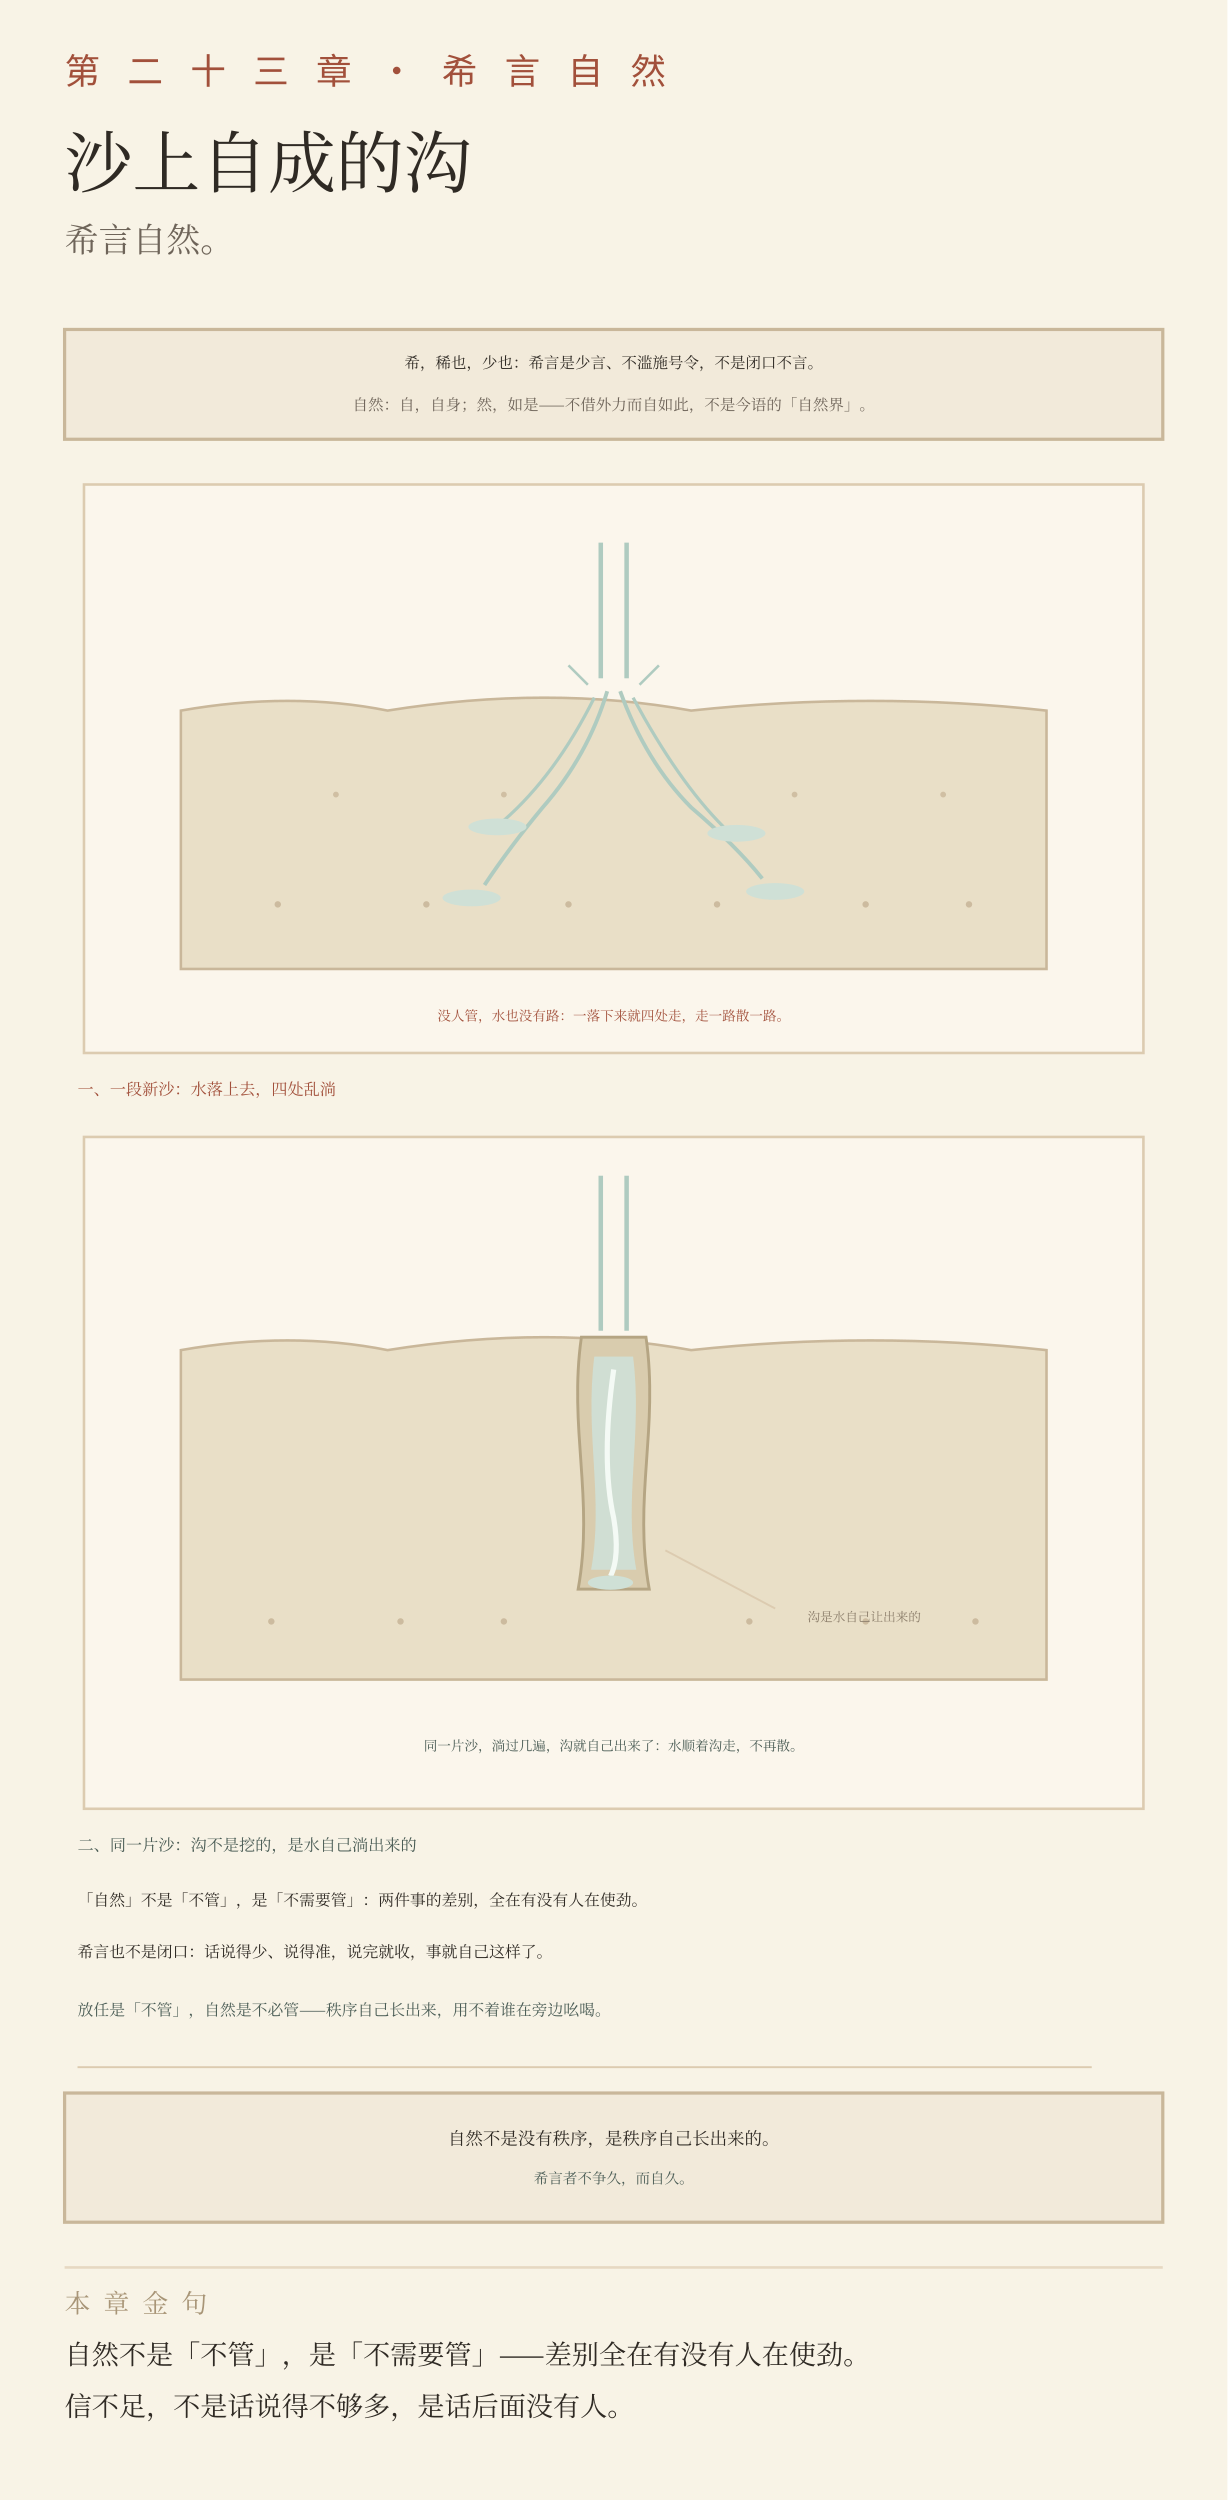
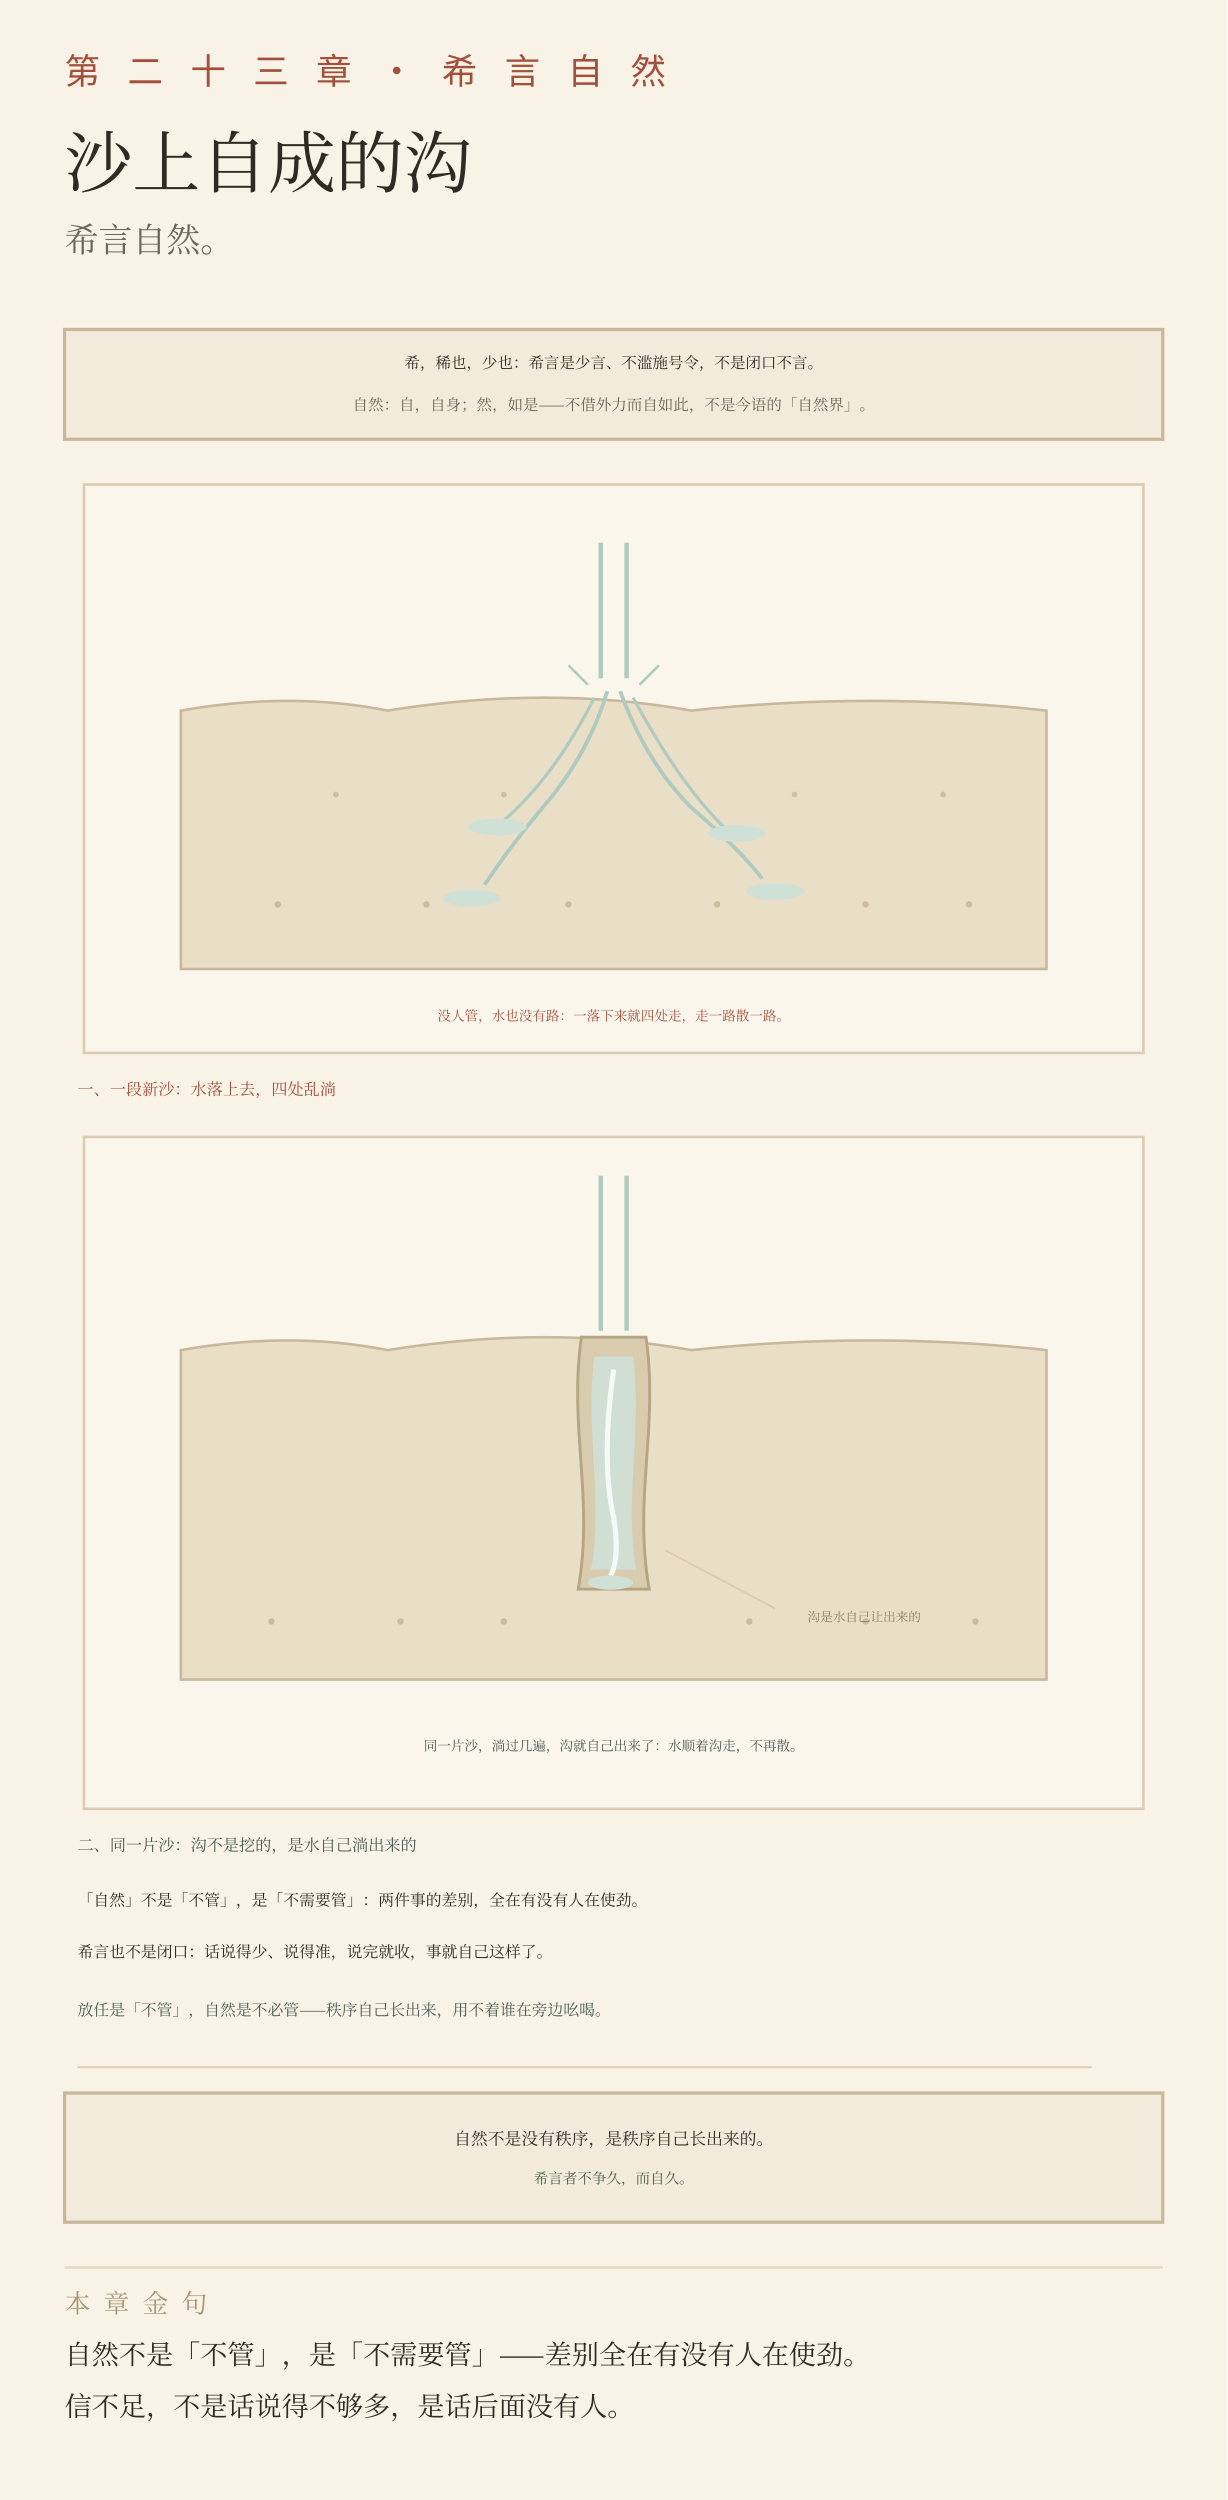
<svg xmlns="http://www.w3.org/2000/svg" viewBox="0 0 380 774" role="img" aria-label="自然不是没有秩序，是秩序自己长出来的" font-family="'Noto Serif CJK SC','Noto Serif SC','Songti SC',serif">
  <defs>
    <marker id="arr" viewBox="0 0 10 10" refX="9" refY="5" markerWidth="6" markerHeight="6" orient="auto">
      <path d="M0 0 L10 5 L0 10 z" fill="#6E6459" />
    </marker>
    <marker id="arr2" viewBox="0 0 10 10" refX="9" refY="5" markerWidth="6" markerHeight="6" orient="auto">
      <path d="M0 0 L10 5 L0 10 z" fill="#4A5C55" />
    </marker>
    <marker id="arrL" viewBox="0 0 10 10" refX="1" refY="5" markerWidth="6" markerHeight="6" orient="auto">
      <path d="M10 0 L0 5 L10 10 z" fill="#4A5C55" />
    </marker>
    <marker id="arrS" viewBox="0 0 10 10" refX="9" refY="5" markerWidth="6" markerHeight="6" orient="auto">
      <path d="M0 0 L10 5 L0 10 z" fill="#A2503B" />
    </marker>
  </defs>
  <rect x="0" y="0" width="380" height="774" fill="#F8F3E6" />
  <text x="20" y="26" font-size="11" fill="#A2503B" font-family="'Noto Sans CJK SC','Noto Sans SC',sans-serif" letter-spacing="3">第 二 十 三 章 · 希 言 自 然</text>
  <text x="20" y="58" font-size="21" fill="#2F2A24">沙上自成的沟</text>
  <text x="20" y="78" font-size="10.5" fill="#6E6459">希言自然。</text>
  <rect x="20" y="102" width="340" height="34" fill="#F2EADA" stroke="#C9B79A" stroke-width="1.0" />
  <text x="190" y="114" font-size="4.8" fill="#2F2A24" text-anchor="middle">希，稀也，少也：希言是少言、不滥施号令，不是闭口不言。</text>
  <text x="190" y="127" font-size="4.8" fill="#6E6459" text-anchor="middle">自然：自，自身；然，如是——不借外力而自如此，不是今语的「自然界」。</text>
  <rect x="26" y="150" width="328" height="176" fill="#FBF6EC" stroke="#DCCBB0" stroke-width="0.8" />
  <path d="M56,220 Q90,214 120,220 Q170,212 214,220 Q270,214 324,220 L324,300 L56,300 Z" fill="#E9DFC7" stroke="#C9B79A" stroke-width="0.8" />
  <circle cx="86" cy="280" r="1.0" fill="#C9B79A" opacity="0.9" />
  <circle cx="132" cy="280" r="1.0" fill="#C9B79A" opacity="0.9" />
  <circle cx="176" cy="280" r="1.0" fill="#C9B79A" opacity="0.9" />
  <circle cx="222" cy="280" r="1.0" fill="#C9B79A" opacity="0.9" />
  <circle cx="268" cy="280" r="1.0" fill="#C9B79A" opacity="0.9" />
  <circle cx="300" cy="280" r="1.0" fill="#C9B79A" opacity="0.9" />
  <circle cx="104" cy="246" r="0.9" fill="#C9B79A" opacity="0.8" />
  <circle cx="156" cy="246" r="0.9" fill="#C9B79A" opacity="0.8" />
  <circle cx="246" cy="246" r="0.9" fill="#C9B79A" opacity="0.8" />
  <circle cx="292" cy="246" r="0.9" fill="#C9B79A" opacity="0.8" />
  <line x1="186" y1="168" x2="186" y2="210" stroke="#AFCBC0" stroke-width="1.4" />
  <line x1="194" y1="168" x2="194" y2="210" stroke="#AFCBC0" stroke-width="1.4" />
  <line x1="182" y1="212" x2="176" y2="206" stroke="#AFCBC0" stroke-width="0.8" />
  <line x1="198" y1="212" x2="204" y2="206" stroke="#AFCBC0" stroke-width="0.8" />
  <path d="M188,214 Q182,234 168,250 Q158,262 150,274" fill="none" stroke="#AFCBC0" stroke-width="1.2" />
  <path d="M192,214 Q200,236 214,250 Q228,262 236,272" fill="none" stroke="#AFCBC0" stroke-width="1.2" />
  <path d="M184,216 Q172,240 156,254" fill="none" stroke="#AFCBC0" stroke-width="1.0" />
  <path d="M196,216 Q210,242 224,256" fill="none" stroke="#AFCBC0" stroke-width="1.0" />
  <ellipse cx="146" cy="278" rx="9" ry="2.6" fill="#CFE0D6" stroke="none" />
  <ellipse cx="240" cy="276" rx="9" ry="2.6" fill="#CFE0D6" stroke="none" />
  <ellipse cx="154" cy="256" rx="9" ry="2.6" fill="#CFE0D6" stroke="none" />
  <ellipse cx="228" cy="258" rx="9" ry="2.6" fill="#CFE0D6" stroke="none" />
  <text x="190" y="316" font-size="4.2" fill="#A2503B" text-anchor="middle">没人管，水也没有路：一落下来就四处走，走一路散一路。</text>
  <text x="24" y="339" font-size="5.0" fill="#A2503B">一、一段新沙：水落上去，四处乱淌</text>
  <rect x="26" y="352" width="328" height="208" fill="#FBF6EC" stroke="#DCCBB0" stroke-width="0.8" />
  <path d="M56,418 Q90,412 120,418 Q170,410 214,418 Q270,412 324,418 L324,520 L56,520 Z" fill="#E9DFC7" stroke="#C9B79A" stroke-width="0.8" />
  <circle cx="84" cy="502" r="1.0" fill="#C9B79A" opacity="0.9" />
  <circle cx="124" cy="502" r="1.0" fill="#C9B79A" opacity="0.9" />
  <circle cx="156" cy="502" r="1.0" fill="#C9B79A" opacity="0.9" />
  <circle cx="232" cy="502" r="1.0" fill="#C9B79A" opacity="0.9" />
  <circle cx="268" cy="502" r="1.0" fill="#C9B79A" opacity="0.9" />
  <circle cx="302" cy="502" r="1.0" fill="#C9B79A" opacity="0.9" />
  <path d="M180,414 C176,442 184,464 179,492 L201,492 C196,464 204,442 200,414 Z" fill="#D9CCAE" stroke="#B5A583" stroke-width="0.9" />
  <path d="M184,420 C181,444 187,464 183,486 L197,486 C193,464 199,444 196,420 Z" fill="#CFE0D6" opacity="0.92" stroke="none" />
  <line x1="186" y1="364" x2="186" y2="412" stroke="#AFCBC0" stroke-width="1.4" />
  <line x1="194" y1="364" x2="194" y2="412" stroke="#AFCBC0" stroke-width="1.4" />
  <path d="M190,424 Q186,452 190,470 Q192,482 189,488" fill="none" stroke="#F4FAF5" stroke-width="1.6" />
  <ellipse cx="189" cy="490" rx="7" ry="2.2" fill="#CFE0D6" stroke="none" />
  <text x="250" y="502" font-size="3.9" fill="#8A7C69">沟是水自己让出来的</text>
  <line x1="240" y1="498" x2="206" y2="480" stroke="#DCCBB0" stroke-width="0.6" />
  <text x="190" y="542" font-size="4.2" fill="#4A5C55" text-anchor="middle">同一片沙，淌过几遍，沟就自己出来了：水顺着沟走，不再散。</text>
  <text x="24" y="573" font-size="5.0" fill="#4A5C55">二、同一片沙：沟不是挖的，是水自己淌出来的</text>
  <text x="24" y="590" font-size="4.9" fill="#2F2A24">「自然」不是「不管」，是「不需要管」：两件事的差别，全在有没有人在使劲。</text>
  <text x="24" y="606" font-size="4.9" fill="#2F2A24">希言也不是闭口：话说得少、说得准，说完就收，事就自己这样了。</text>
  <text x="24" y="624" font-size="4.9" fill="#4A5C55">放任是「不管」，自然是不必管——秩序自己长出来，用不着谁在旁边吆喝。</text>
  <line x1="24" y1="640" x2="338" y2="640" stroke="#DCCBB0" stroke-width="0.6" />
  <rect x="20" y="648" width="340" height="40" fill="#F2EADA" stroke="#C9B79A" stroke-width="1.0" />
-   <text x="190" y="664" font-size="5.4" fill="#2F2A24" text-anchor="middle">自然不是没有秩序，是秩序自己长出来的。</text>
+   <text x="190" y="664" font-size="5.2" fill="#2F2A24" text-anchor="middle">自然不是没有秩序，是秩序自己长出来的。</text>
  <text x="190" y="676" font-size="4.5" fill="#4A5C55" text-anchor="middle">希言者不争久，而自久。</text>
  <line x1="20" y1="702" x2="360" y2="702" stroke="#E6D8C2" stroke-width="0.8" />
  <text x="20" y="716" font-size="8.0" fill="#A89577" letter-spacing="1">本 章 金 句</text>
  <text x="20" y="732" font-size="8.4" fill="#2F2A24">自然不是「不管」，是「不需要管」——差别全在有没有人在使劲。</text>
  <text x="20" y="748" font-size="8.4" fill="#2F2A24">信不足，不是话说得不够多，是话后面没有人。</text>
</svg>
